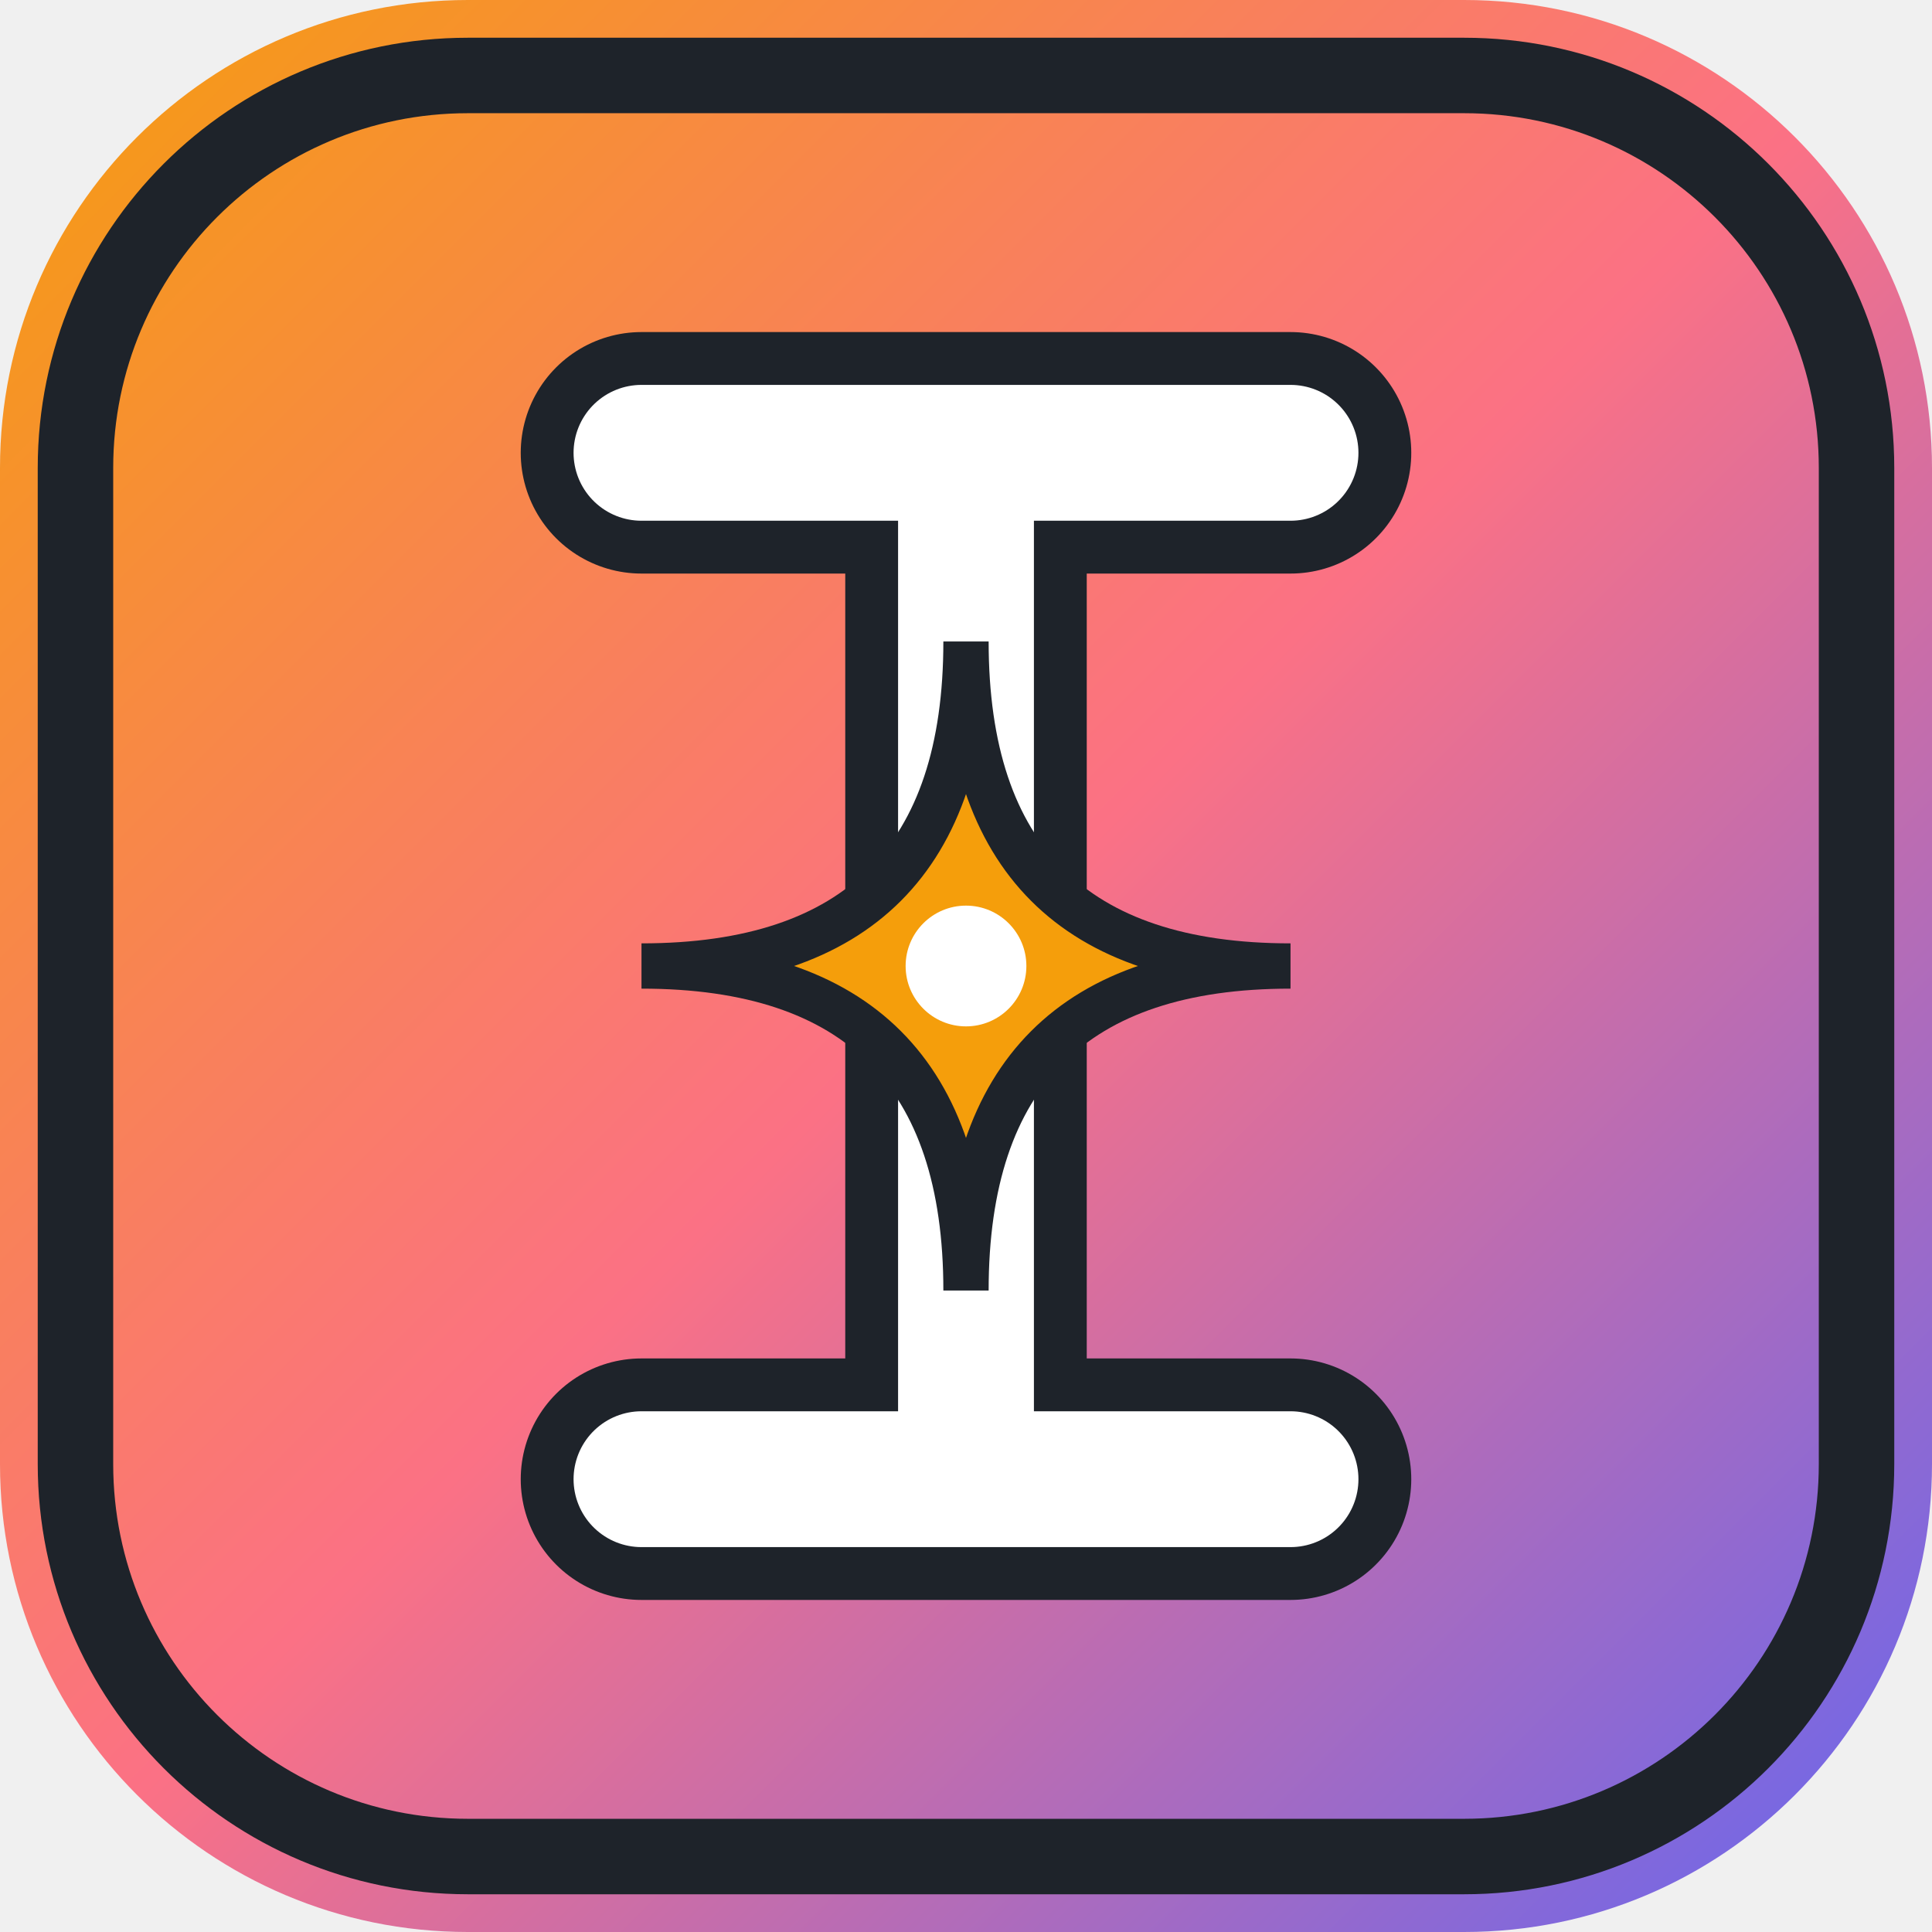
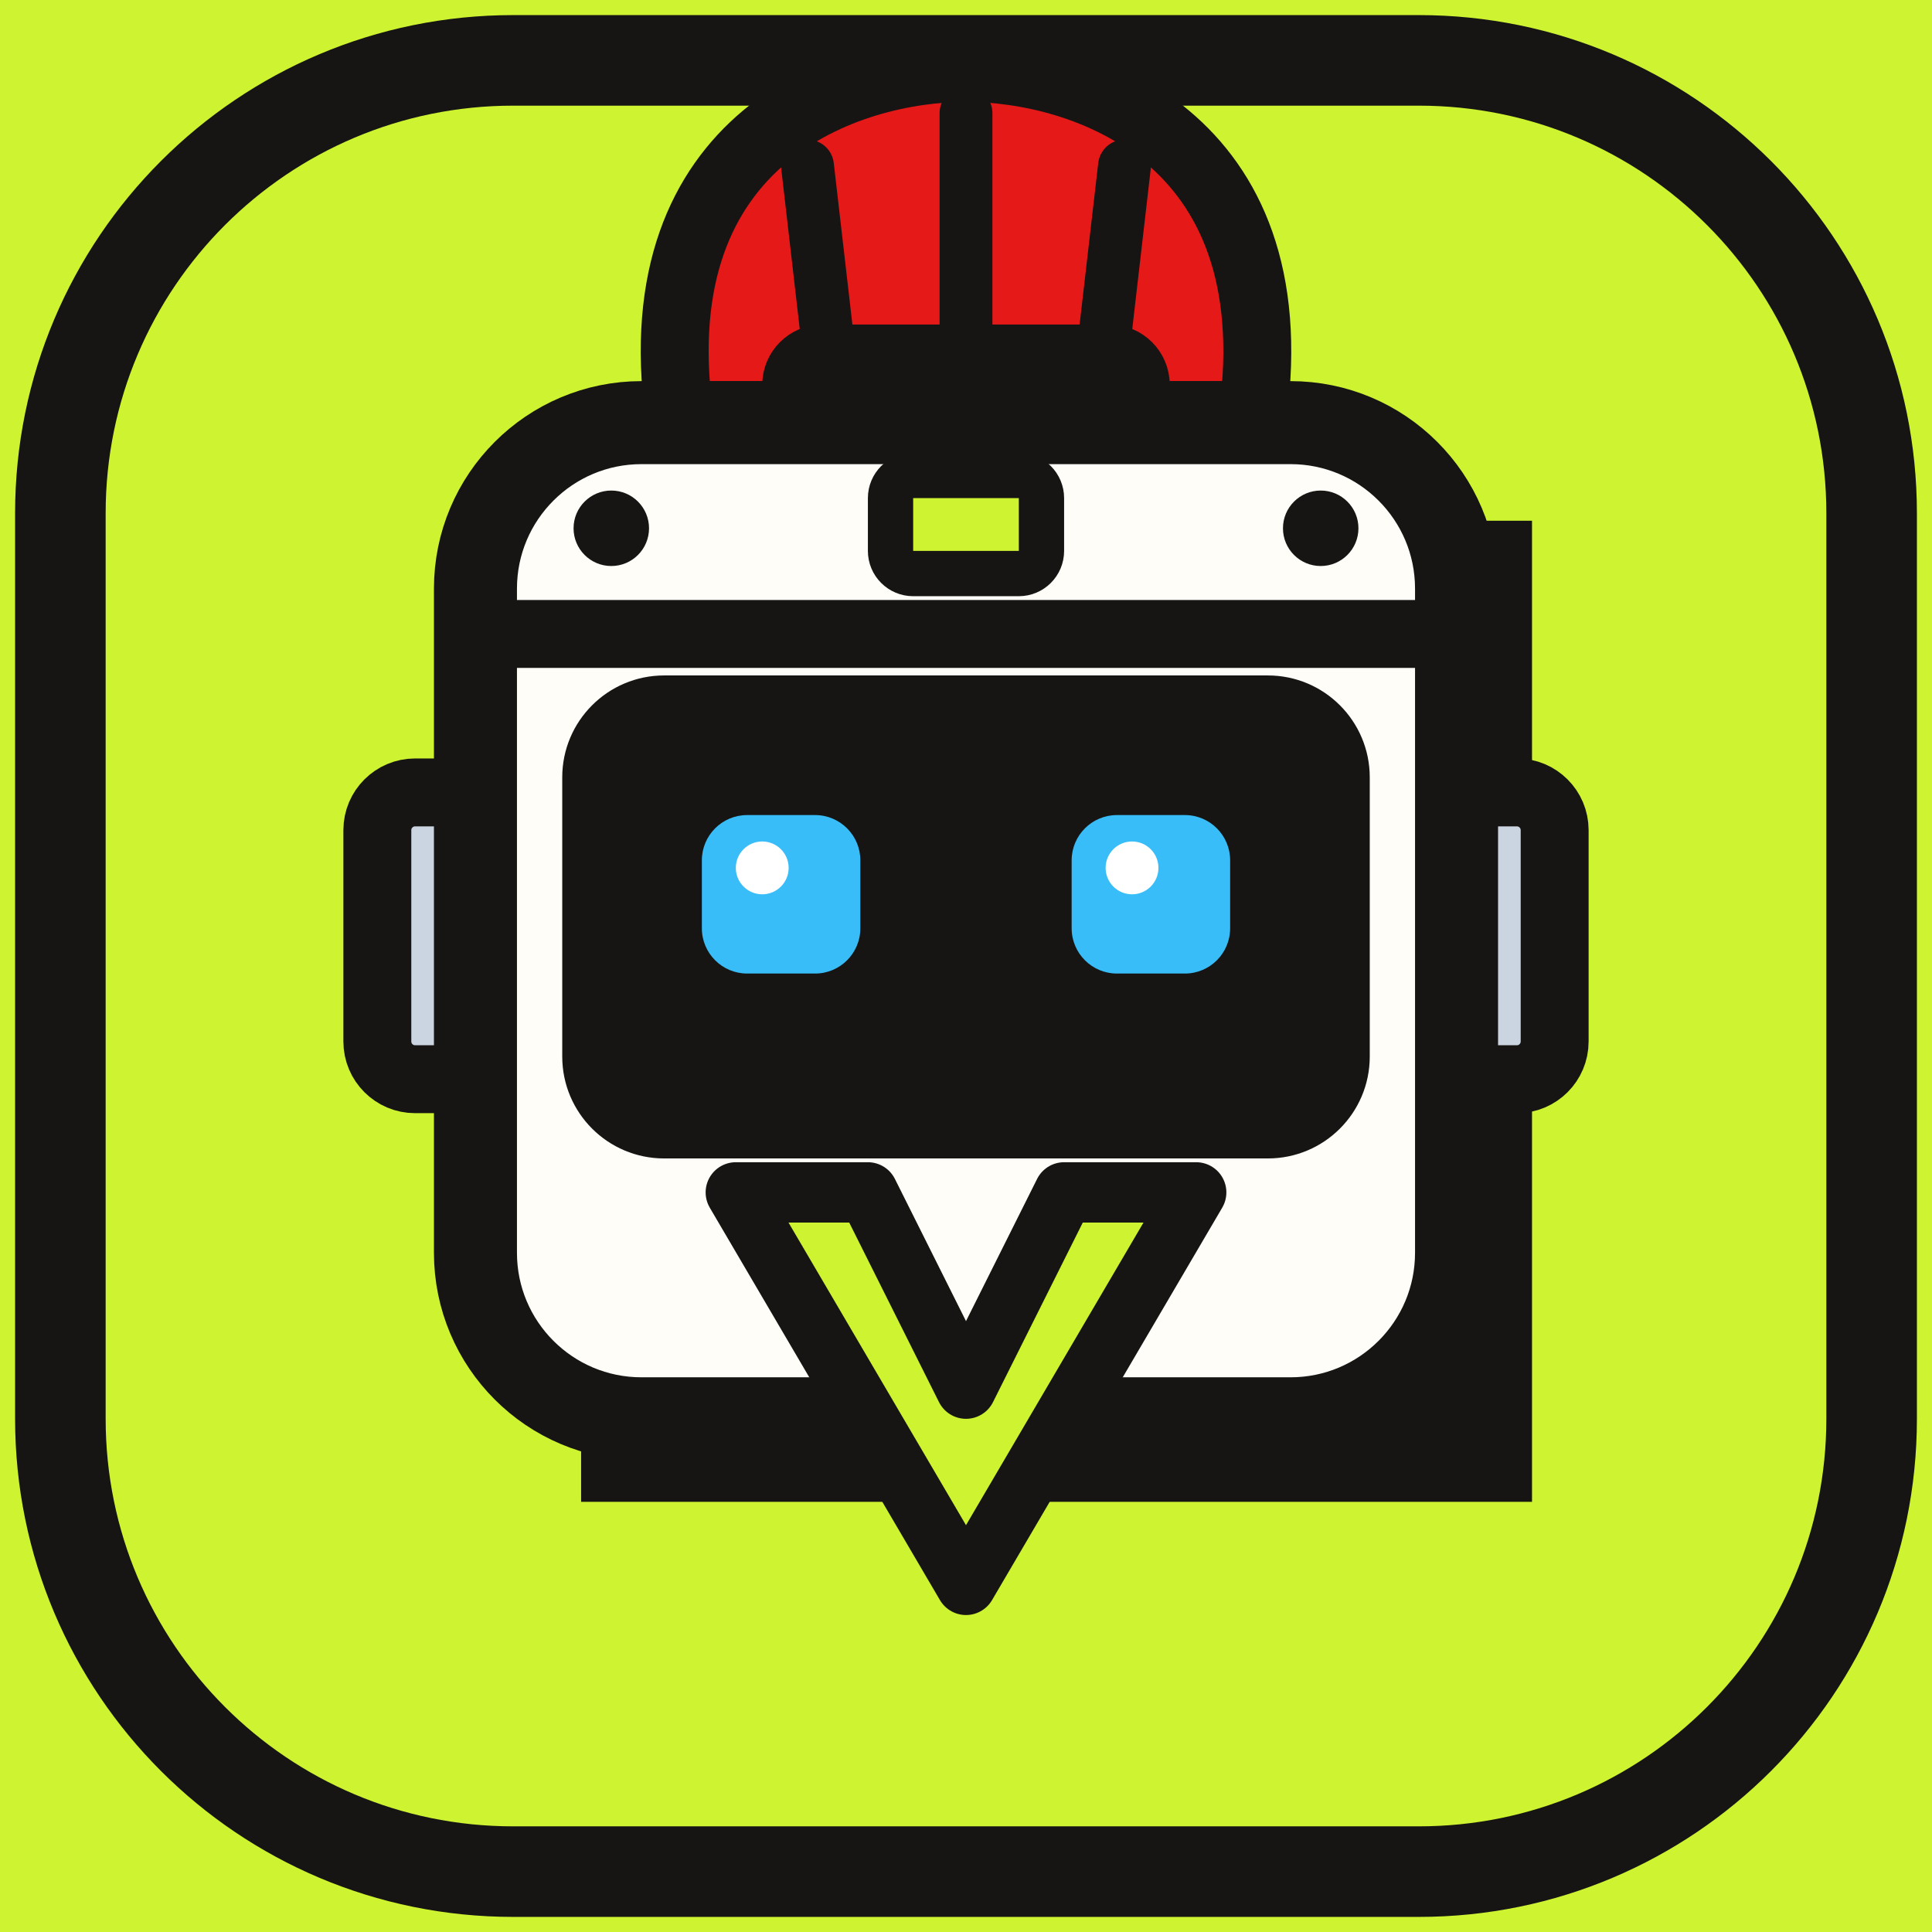
<svg xmlns="http://www.w3.org/2000/svg" viewBox="0 0 512 512" width="100%" height="100%">
-   <defs>
-     <linearGradient id="invictus-gradient" x1="0%" y1="0%" x2="100%" y2="100%">
-       <stop offset="0%" stop-color="#F59E0B" />
-       <stop offset="50%" stop-color="#FB7185" />
-       <stop offset="100%" stop-color="#6366F1" />
-     </linearGradient>
-   </defs>
-   <rect width="512" height="512" rx="124" fill="url(#invictus-gradient)" />
-   <rect x="20" y="20" width="472" height="472" rx="104" fill="none" stroke="#1E232A" stroke-width="20" />
-   <g transform="translate(10, 10)">
-     <path d="M160 110 H332 M246 110 V382 M160 382 H332" stroke="#1E232A" stroke-width="64" stroke-linecap="round" stroke-linejoin="round" />
-     <path d="M160 110 H332 M246 110 V382 M160 382 H332" stroke="#FFFFFF" stroke-width="36" stroke-linecap="round" stroke-linejoin="round" />
-     <path d="M246 160 Q246 246 332 246 Q246 246 246 332 Q246 246 160 246 Q246 246 246 160 Z" fill="#F59E0B" stroke="#1E232A" stroke-width="12" />
-     <circle cx="246" cy="246" r="16" fill="#FFFFFF" />
+   <rect width="512" height="512" fill="#CEF431" />
+   <rect x="16" y="16" width="480" height="480" rx="120" fill="none" stroke="#161514" stroke-width="24" stroke-linejoin="round" />
+   <path d="M142 126 H394 V386 H142 Z" fill="#161514" rx="44" transform="translate(12, 12)" />
+   <g id="crest">
+     <path d="M180 110C170 36 225 18 256 18C287 18 342 36 332 110H180Z" fill="#E61919" stroke="#161514" stroke-width="18" stroke-linejoin="round" />
+     <line x1="220" y1="96" x2="214" y2="44" stroke="#161514" stroke-width="14" stroke-linecap="round" />
+     <line x1="256" y1="92" x2="256" y2="30" stroke="#161514" stroke-width="14" stroke-linecap="round" />
+     <line x1="292" y1="96" x2="298" y2="44" stroke="#161514" stroke-width="14" stroke-linecap="round" />
+     <rect x="210" y="94" width="92" height="28" rx="8" fill="#FFB800" stroke="#161514" stroke-width="16" stroke-linejoin="round" />
+   </g>
+   <g id="helmet">
+     <rect x="100" y="210" width="34" height="76" rx="10" fill="#CBD5E1" stroke="#161514" stroke-width="18" stroke-linejoin="round" />
+     <rect x="378" y="210" width="34" height="76" rx="10" fill="#CBD5E1" stroke="#161514" stroke-width="18" stroke-linejoin="round" />
+     <rect x="126" y="112" width="260" height="264" rx="44" fill="#FFFDF8" stroke="#161514" stroke-width="22" stroke-linejoin="round" />
+     <line x1="126" y1="168" x2="386" y2="168" stroke="#161514" stroke-width="18" stroke-linecap="round" />
+     <circle cx="162" cy="140" r="10" fill="#161514" />
+     <circle cx="350" cy="140" r="10" fill="#161514" />
+     <rect x="236" y="126" width="40" height="26" rx="6" fill="#CEF431" stroke="#161514" stroke-width="12" />
+     <rect x="156" y="186" width="200" height="114" rx="20" fill="#161514" stroke="#161514" stroke-width="14" />
+     <rect x="186" y="216" width="42" height="42" rx="12" fill="#38BDF8" />
+     <rect x="284" y="216" width="42" height="42" rx="12" fill="#38BDF8" />
+     <circle cx="202" cy="230" r="7" fill="#FFFFFF" />
+     <circle cx="300" cy="230" r="7" fill="#FFFFFF" />
+     <polygon points="256,420 195,316 230,316 256,368 282,316 317,316" fill="#CEF431" stroke="#161514" stroke-width="16" stroke-linejoin="round" />
  </g>
</svg>
